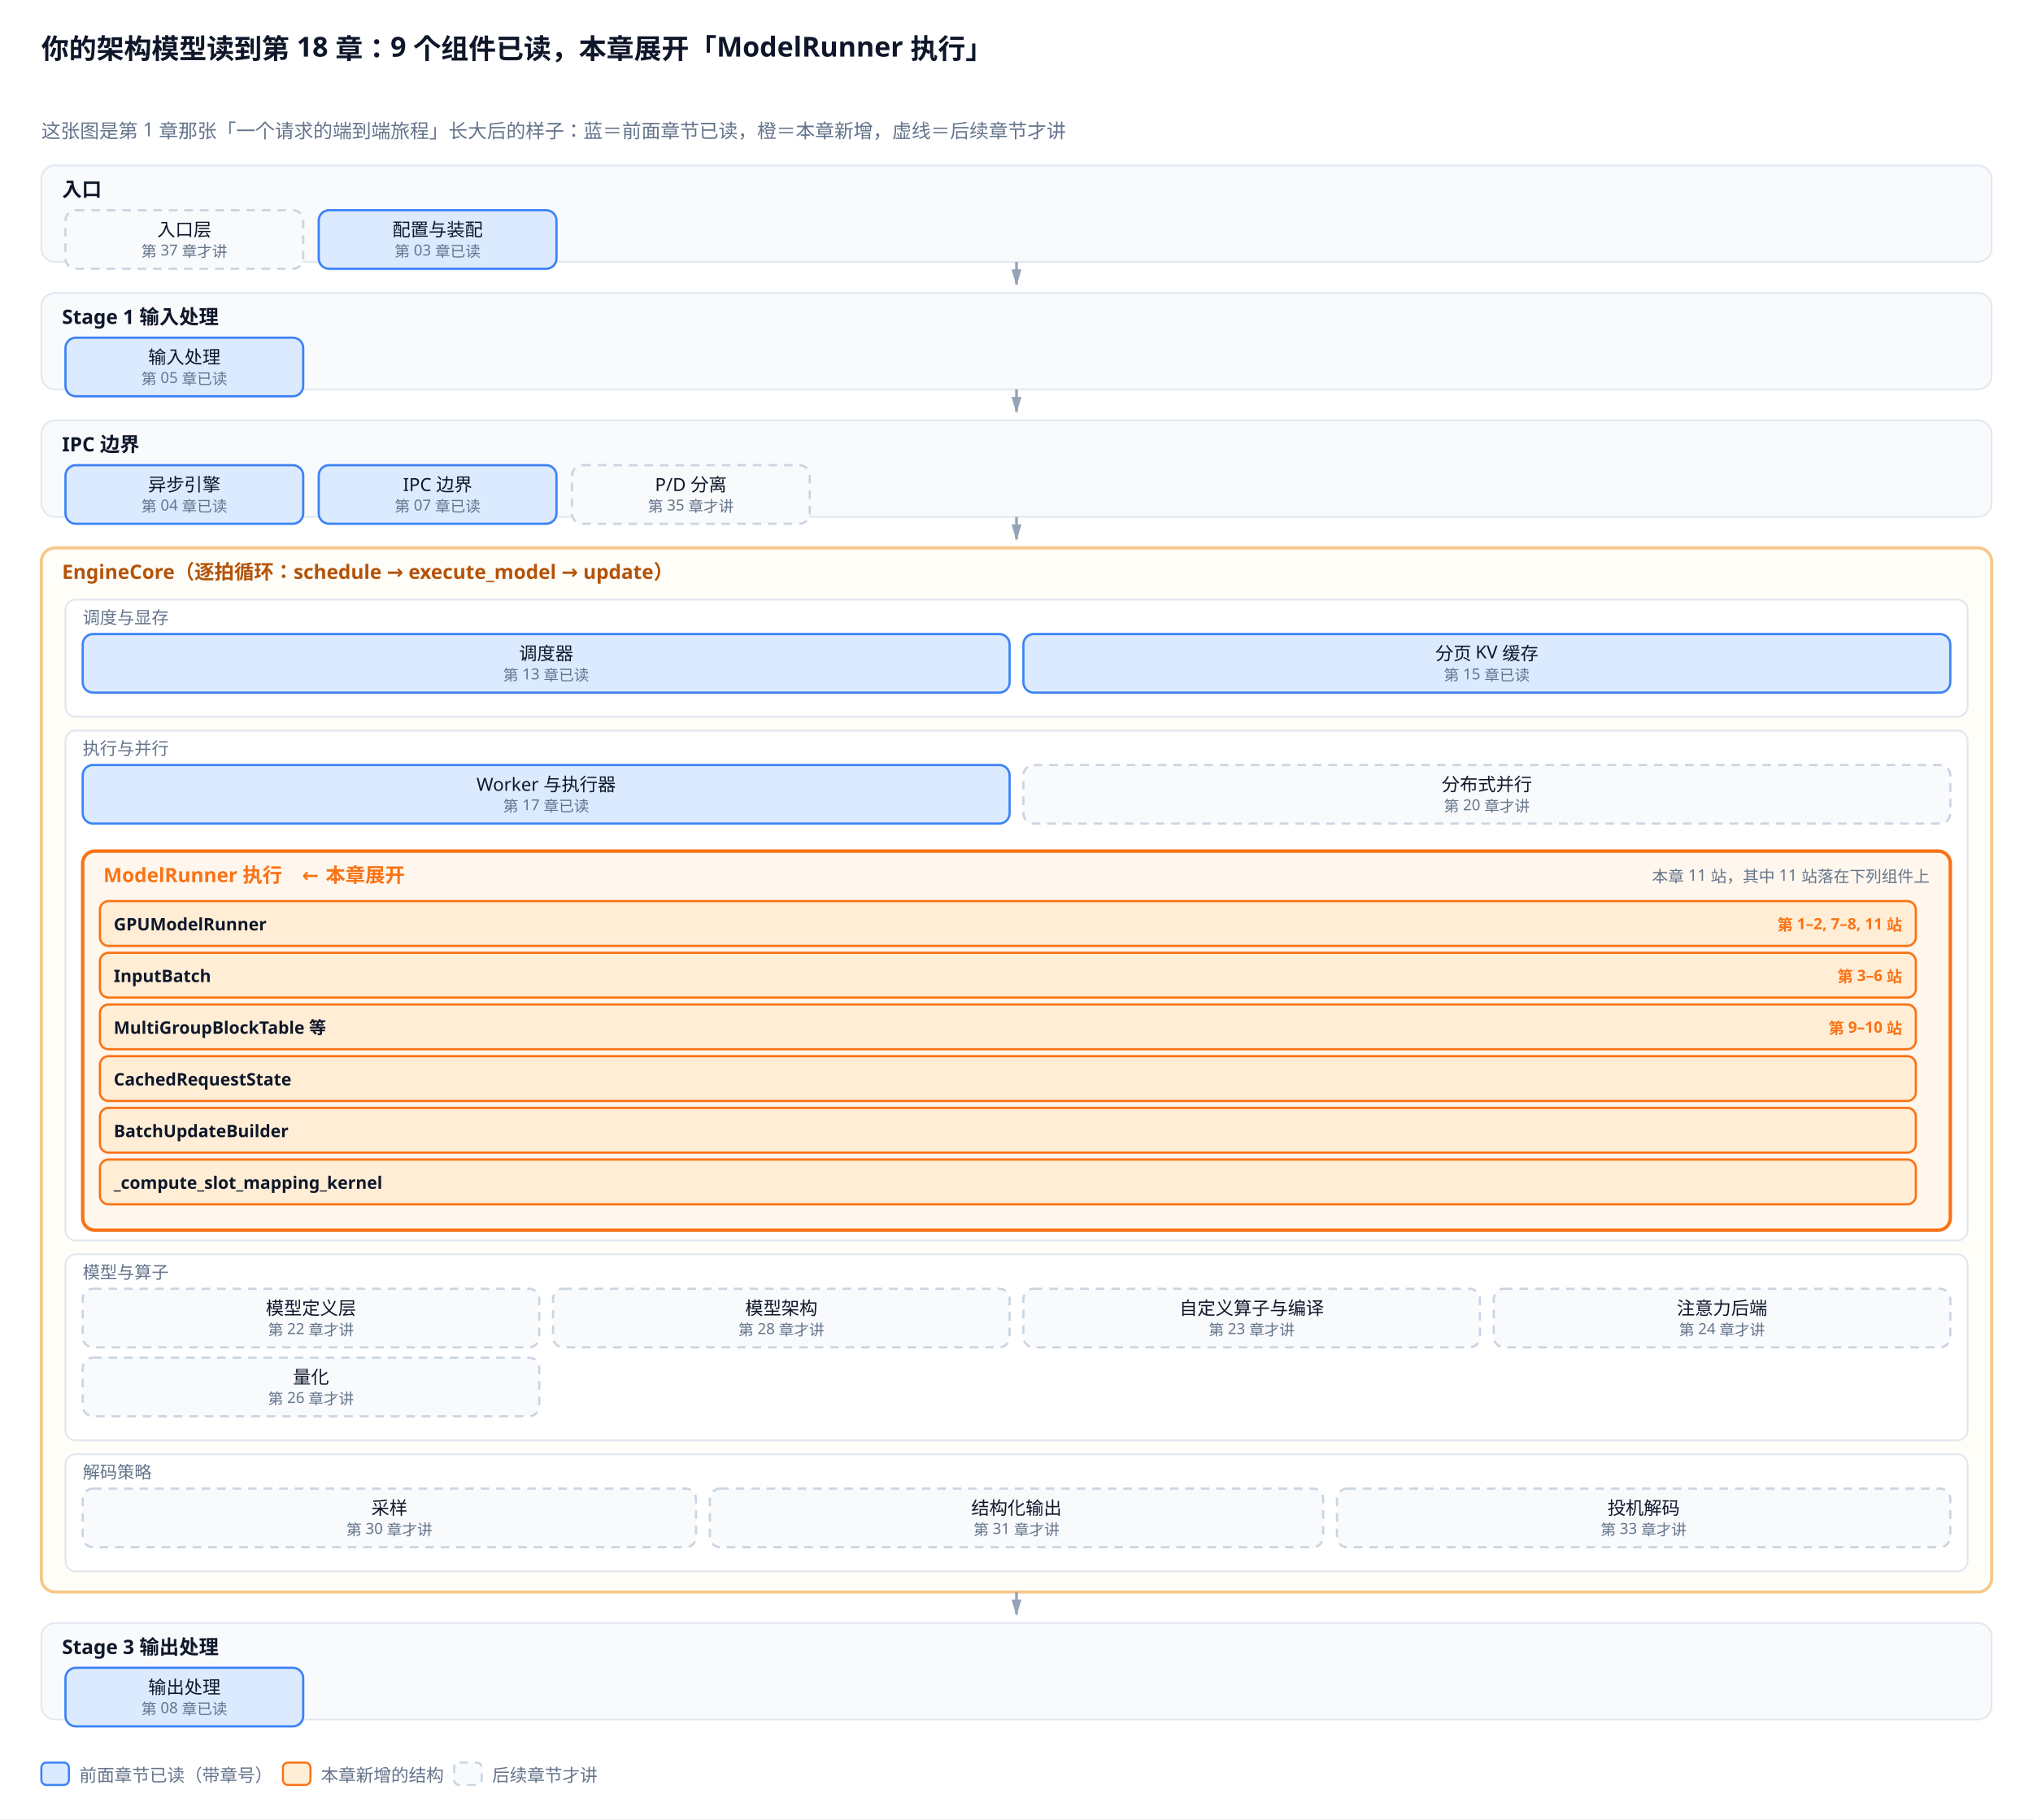
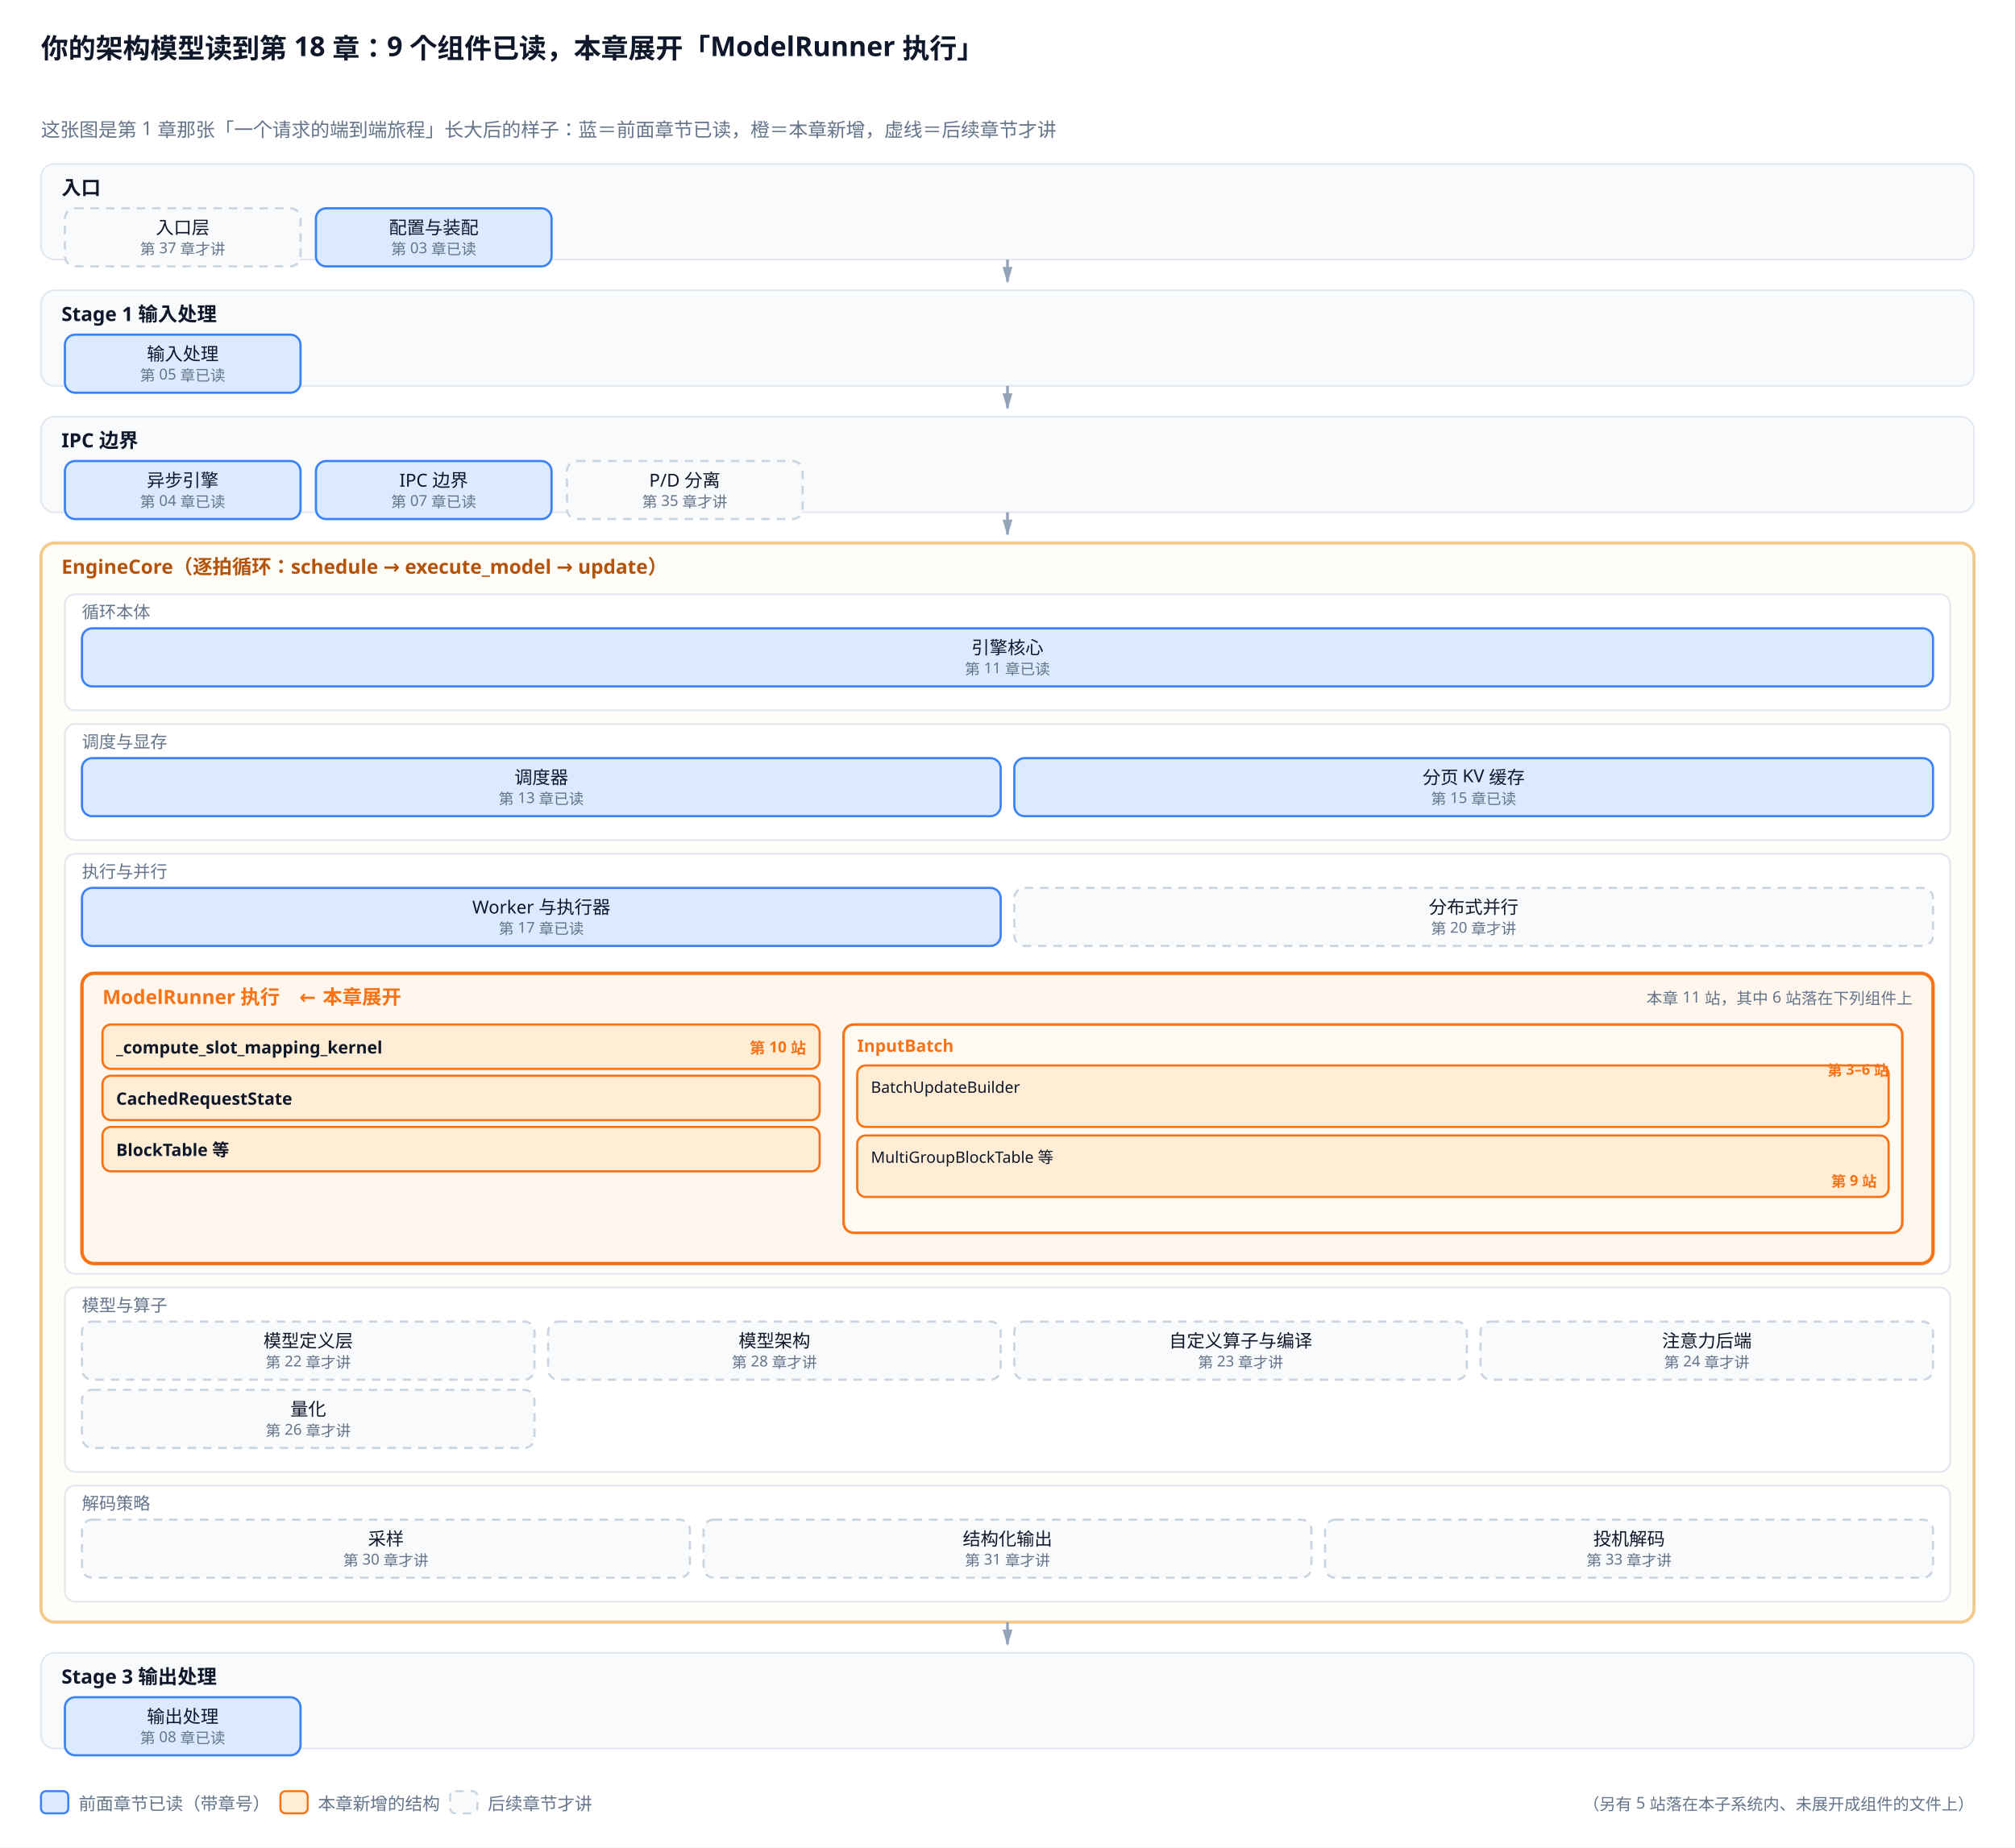
- <svg xmlns="http://www.w3.org/2000/svg" viewBox="0 0 1180 1056">
+ <svg xmlns="http://www.w3.org/2000/svg" viewBox="0 0 1180 1082">
  <defs>
    <marker id="a" viewBox="0 0 10 6" refX="9" refY="3" markerWidth="6" markerHeight="4" orient="auto">
      <path d="M0,0 L10,3 L0,6 Z" fill="#94a3b8" />
    </marker>
    <marker id="a2" viewBox="0 0 10 6" refX="9" refY="3" markerWidth="6" markerHeight="4" orient="auto">
      <path d="M0,0 L10,3 L0,6 Z" fill="#f97316" />
    </marker>
  </defs>
-   <rect width="1180" height="1056" fill="white" />
+   <rect width="1180" height="1082" fill="white" />
  <text x="24" y="34" font-family="sans-serif" font-size="16" fill="#0f172a" font-weight="bold">你的架构模型读到第 18 章：9 个组件已读，本章展开「ModelRunner 执行」</text>
  <text x="24.0" y="80.0" font-family="sans-serif" font-size="11.2" fill="#64748b" text-anchor="start">这张图是第 1 章那张「一个请求的端到端旅程」长大后的样子：蓝＝前面章节已读，橙＝本章新增，虚线＝后续章节才讲</text>
  <rect x="24.0" y="96.0" width="1132.0" height="56.0" rx="8" fill="#f8fafc" stroke="#e2e8f0" stroke-width="1.0" />
  <text x="36.0" y="114.0" font-family="sans-serif" font-size="11.5" fill="#0f172a" text-anchor="start" font-weight="bold">入口</text>
  <rect x="38.0" y="122.0" width="138.0" height="34.0" rx="6" fill="#f8fafc" stroke="#cbd5e1" stroke-width="1.3" stroke-dasharray="5,4" />
  <text x="107.0" y="137.0" font-family="sans-serif" font-size="10.5" fill="#0f172a" text-anchor="middle">入口层</text>
  <text x="107.0" y="149.0" font-family="sans-serif" font-size="8.8" fill="#64748b" text-anchor="middle">第 37 章才讲</text>
  <rect x="185.0" y="122.0" width="138.0" height="34.0" rx="6" fill="#dbeafe" stroke="#3b82f6" stroke-width="1.3" />
  <text x="254.0" y="137.0" font-family="sans-serif" font-size="10.5" fill="#0f172a" text-anchor="middle">配置与装配</text>
  <text x="254.0" y="149.0" font-family="sans-serif" font-size="8.8" fill="#64748b" text-anchor="middle">第 03 章已读</text>
  <path d="M590.0,152.0 L590.0,165.0" stroke="#94a3b8" stroke-width="1.6" marker-end="url(#a)" />
  <rect x="24.0" y="170.0" width="1132.0" height="56.0" rx="8" fill="#f8fafc" stroke="#e2e8f0" stroke-width="1.0" />
  <text x="36.0" y="188.0" font-family="sans-serif" font-size="11.5" fill="#0f172a" text-anchor="start" font-weight="bold">Stage 1 输入处理</text>
  <rect x="38.0" y="196.0" width="138.0" height="34.0" rx="6" fill="#dbeafe" stroke="#3b82f6" stroke-width="1.3" />
  <text x="107.0" y="211.0" font-family="sans-serif" font-size="10.5" fill="#0f172a" text-anchor="middle">输入处理</text>
  <text x="107.0" y="223.0" font-family="sans-serif" font-size="8.8" fill="#64748b" text-anchor="middle">第 05 章已读</text>
  <path d="M590.0,226.0 L590.0,239.0" stroke="#94a3b8" stroke-width="1.6" marker-end="url(#a)" />
  <rect x="24.0" y="244.0" width="1132.0" height="56.0" rx="8" fill="#f8fafc" stroke="#e2e8f0" stroke-width="1.0" />
  <text x="36.0" y="262.0" font-family="sans-serif" font-size="11.5" fill="#0f172a" text-anchor="start" font-weight="bold">IPC 边界</text>
  <rect x="38.0" y="270.0" width="138.0" height="34.0" rx="6" fill="#dbeafe" stroke="#3b82f6" stroke-width="1.3" />
  <text x="107.0" y="285.0" font-family="sans-serif" font-size="10.5" fill="#0f172a" text-anchor="middle">异步引擎</text>
  <text x="107.0" y="297.0" font-family="sans-serif" font-size="8.8" fill="#64748b" text-anchor="middle">第 04 章已读</text>
  <rect x="185.0" y="270.0" width="138.0" height="34.0" rx="6" fill="#dbeafe" stroke="#3b82f6" stroke-width="1.3" />
  <text x="254.0" y="285.0" font-family="sans-serif" font-size="10.5" fill="#0f172a" text-anchor="middle">IPC 边界</text>
  <text x="254.0" y="297.0" font-family="sans-serif" font-size="8.8" fill="#64748b" text-anchor="middle">第 07 章已读</text>
  <rect x="332.0" y="270.0" width="138.0" height="34.0" rx="6" fill="#f8fafc" stroke="#cbd5e1" stroke-width="1.3" stroke-dasharray="5,4" />
  <text x="401.0" y="285.0" font-family="sans-serif" font-size="10.5" fill="#0f172a" text-anchor="middle">P/D 分离</text>
  <text x="401.0" y="297.0" font-family="sans-serif" font-size="8.8" fill="#64748b" text-anchor="middle">第 35 章才讲</text>
  <path d="M590.0,300.0 L590.0,313.0" stroke="#94a3b8" stroke-width="1.6" marker-end="url(#a)" />
-   <rect x="24.0" y="318.0" width="1132.0" height="606.0" rx="8" fill="#fffdf7" stroke="#f5c98a" stroke-width="1.8" />
+   <rect x="24.0" y="318.0" width="1132.0" height="632.0" rx="8" fill="#fffdf7" stroke="#f5c98a" stroke-width="1.8" />
  <text x="36.0" y="336.0" font-family="sans-serif" font-size="11.5" fill="#b45309" text-anchor="start" font-weight="bold">EngineCore（逐拍循环：schedule → execute_model → update）</text>
  <rect x="38.0" y="348.0" width="1104.0" height="68.0" rx="6" fill="#ffffff" stroke="#e2e8f0" stroke-width="1.1" />
-   <text x="48.0" y="362.0" font-family="sans-serif" font-size="10" fill="#64748b" text-anchor="start">调度与显存</text>
-   <rect x="48.0" y="368.0" width="538.0" height="34.0" rx="6" fill="#dbeafe" stroke="#3b82f6" stroke-width="1.3" />
-   <text x="317.0" y="383.0" font-family="sans-serif" font-size="10.5" fill="#0f172a" text-anchor="middle">调度器</text>
-   <text x="317.0" y="395.0" font-family="sans-serif" font-size="8.8" fill="#64748b" text-anchor="middle">第 13 章已读</text>
-   <rect x="594.0" y="368.0" width="538.0" height="34.0" rx="6" fill="#dbeafe" stroke="#3b82f6" stroke-width="1.3" />
-   <text x="863.0" y="383.0" font-family="sans-serif" font-size="10.5" fill="#0f172a" text-anchor="middle">分页 KV 缓存</text>
-   <text x="863.0" y="395.0" font-family="sans-serif" font-size="8.8" fill="#64748b" text-anchor="middle">第 15 章已读</text>
-   <rect x="38.0" y="424.0" width="1104.0" height="296.0" rx="6" fill="#ffffff" stroke="#e2e8f0" stroke-width="1.1" />
-   <text x="48.0" y="438.0" font-family="sans-serif" font-size="10" fill="#64748b" text-anchor="start">执行与并行</text>
+   <text x="48.0" y="362.0" font-family="sans-serif" font-size="10" fill="#64748b" text-anchor="start">循环本体</text>
+   <rect x="48.0" y="368.0" width="1084.0" height="34.0" rx="6" fill="#dbeafe" stroke="#3b82f6" stroke-width="1.3" />
+   <text x="590.0" y="383.0" font-family="sans-serif" font-size="10.5" fill="#0f172a" text-anchor="middle">引擎核心</text>
+   <text x="590.0" y="395.0" font-family="sans-serif" font-size="8.8" fill="#64748b" text-anchor="middle">第 11 章已读</text>
+   <rect x="38.0" y="424.0" width="1104.0" height="68.0" rx="6" fill="#ffffff" stroke="#e2e8f0" stroke-width="1.1" />
+   <text x="48.0" y="438.0" font-family="sans-serif" font-size="10" fill="#64748b" text-anchor="start">调度与显存</text>
  <rect x="48.0" y="444.0" width="538.0" height="34.0" rx="6" fill="#dbeafe" stroke="#3b82f6" stroke-width="1.3" />
-   <text x="317.0" y="459.0" font-family="sans-serif" font-size="10.5" fill="#0f172a" text-anchor="middle">Worker 与执行器</text>
-   <text x="317.0" y="471.0" font-family="sans-serif" font-size="8.8" fill="#64748b" text-anchor="middle">第 17 章已读</text>
-   <rect x="594.0" y="444.0" width="538.0" height="34.0" rx="6" fill="#f8fafc" stroke="#cbd5e1" stroke-width="1.3" stroke-dasharray="5,4" />
-   <text x="863.0" y="459.0" font-family="sans-serif" font-size="10.5" fill="#0f172a" text-anchor="middle">分布式并行</text>
-   <text x="863.0" y="471.0" font-family="sans-serif" font-size="8.8" fill="#64748b" text-anchor="middle">第 20 章才讲</text>
-   <rect x="48.0" y="494.0" width="1084.0" height="220.0" rx="7" fill="#fff7ed" stroke="#f97316" stroke-width="2.0" />
-   <text x="60.0" y="512.0" font-family="sans-serif" font-size="11.5" fill="#f97316" text-anchor="start" font-weight="bold">ModelRunner 执行　← 本章展开</text>
-   <text x="1120.0" y="512.0" font-family="sans-serif" font-size="9.3" fill="#64748b" text-anchor="end">本章 11 站，其中 11 站落在下列组件上</text>
-   <rect x="58.0" y="523.0" width="1054.0" height="26.0" rx="5" fill="#ffedd5" stroke="#f97316" stroke-width="1.3" />
-   <text x="66.0" y="540.0" font-family="sans-serif" font-size="10" fill="#0f172a" text-anchor="start" font-weight="bold">GPUModelRunner</text>
-   <text x="1104.0" y="540.0" font-family="sans-serif" font-size="9" fill="#f97316" text-anchor="end" font-weight="bold">第 1–2, 7–8, 11 站</text>
-   <rect x="58.0" y="553.0" width="1054.0" height="26.0" rx="5" fill="#ffedd5" stroke="#f97316" stroke-width="1.3" />
-   <text x="66.0" y="570.0" font-family="sans-serif" font-size="10" fill="#0f172a" text-anchor="start" font-weight="bold">InputBatch</text>
-   <text x="1104.0" y="570.0" font-family="sans-serif" font-size="9" fill="#f97316" text-anchor="end" font-weight="bold">第 3–6 站</text>
-   <rect x="58.0" y="583.0" width="1054.0" height="26.0" rx="5" fill="#ffedd5" stroke="#f97316" stroke-width="1.3" />
-   <text x="66.0" y="600.0" font-family="sans-serif" font-size="10" fill="#0f172a" text-anchor="start" font-weight="bold">MultiGroupBlockTable 等</text>
-   <text x="1104.0" y="600.0" font-family="sans-serif" font-size="9" fill="#f97316" text-anchor="end" font-weight="bold">第 9–10 站</text>
-   <rect x="58.0" y="613.0" width="1054.0" height="26.0" rx="5" fill="#ffedd5" stroke="#f97316" stroke-width="1.3" />
-   <text x="66.0" y="630.0" font-family="sans-serif" font-size="10" fill="#0f172a" text-anchor="start" font-weight="bold">CachedRequestState</text>
-   <rect x="58.0" y="643.0" width="1054.0" height="26.0" rx="5" fill="#ffedd5" stroke="#f97316" stroke-width="1.3" />
-   <text x="66.0" y="660.0" font-family="sans-serif" font-size="10" fill="#0f172a" text-anchor="start" font-weight="bold">BatchUpdateBuilder</text>
-   <rect x="58.0" y="673.0" width="1054.0" height="26.0" rx="5" fill="#ffedd5" stroke="#f97316" stroke-width="1.3" />
-   <text x="66.0" y="690.0" font-family="sans-serif" font-size="10" fill="#0f172a" text-anchor="start" font-weight="bold">_compute_slot_mapping_kernel</text>
-   <rect x="38.0" y="728.0" width="1104.0" height="108.0" rx="6" fill="#ffffff" stroke="#e2e8f0" stroke-width="1.1" />
-   <text x="48.0" y="742.0" font-family="sans-serif" font-size="10" fill="#64748b" text-anchor="start">模型与算子</text>
-   <rect x="48.0" y="748.0" width="265.0" height="34.0" rx="6" fill="#f8fafc" stroke="#cbd5e1" stroke-width="1.3" stroke-dasharray="5,4" />
-   <text x="180.5" y="763.0" font-family="sans-serif" font-size="10.5" fill="#0f172a" text-anchor="middle">模型定义层</text>
-   <text x="180.5" y="775.0" font-family="sans-serif" font-size="8.8" fill="#64748b" text-anchor="middle">第 22 章才讲</text>
-   <rect x="321.0" y="748.0" width="265.0" height="34.0" rx="6" fill="#f8fafc" stroke="#cbd5e1" stroke-width="1.3" stroke-dasharray="5,4" />
-   <text x="453.5" y="763.0" font-family="sans-serif" font-size="10.5" fill="#0f172a" text-anchor="middle">模型架构</text>
-   <text x="453.5" y="775.0" font-family="sans-serif" font-size="8.8" fill="#64748b" text-anchor="middle">第 28 章才讲</text>
-   <rect x="594.0" y="748.0" width="265.0" height="34.0" rx="6" fill="#f8fafc" stroke="#cbd5e1" stroke-width="1.3" stroke-dasharray="5,4" />
-   <text x="726.5" y="763.0" font-family="sans-serif" font-size="10.5" fill="#0f172a" text-anchor="middle">自定义算子与编译</text>
-   <text x="726.5" y="775.0" font-family="sans-serif" font-size="8.8" fill="#64748b" text-anchor="middle">第 23 章才讲</text>
-   <rect x="867.0" y="748.0" width="265.0" height="34.0" rx="6" fill="#f8fafc" stroke="#cbd5e1" stroke-width="1.3" stroke-dasharray="5,4" />
-   <text x="999.5" y="763.0" font-family="sans-serif" font-size="10.5" fill="#0f172a" text-anchor="middle">注意力后端</text>
-   <text x="999.5" y="775.0" font-family="sans-serif" font-size="8.8" fill="#64748b" text-anchor="middle">第 24 章才讲</text>
-   <rect x="48.0" y="788.0" width="265.0" height="34.0" rx="6" fill="#f8fafc" stroke="#cbd5e1" stroke-width="1.3" stroke-dasharray="5,4" />
-   <text x="180.5" y="803.0" font-family="sans-serif" font-size="10.5" fill="#0f172a" text-anchor="middle">量化</text>
-   <text x="180.5" y="815.0" font-family="sans-serif" font-size="8.8" fill="#64748b" text-anchor="middle">第 26 章才讲</text>
-   <rect x="38.0" y="844.0" width="1104.0" height="68.0" rx="6" fill="#ffffff" stroke="#e2e8f0" stroke-width="1.1" />
-   <text x="48.0" y="858.0" font-family="sans-serif" font-size="10" fill="#64748b" text-anchor="start">解码策略</text>
-   <rect x="48.0" y="864.0" width="356.0" height="34.0" rx="6" fill="#f8fafc" stroke="#cbd5e1" stroke-width="1.3" stroke-dasharray="5,4" />
-   <text x="226.0" y="879.0" font-family="sans-serif" font-size="10.5" fill="#0f172a" text-anchor="middle">采样</text>
-   <text x="226.0" y="891.0" font-family="sans-serif" font-size="8.8" fill="#64748b" text-anchor="middle">第 30 章才讲</text>
-   <rect x="412.0" y="864.0" width="356.0" height="34.0" rx="6" fill="#f8fafc" stroke="#cbd5e1" stroke-width="1.3" stroke-dasharray="5,4" />
-   <text x="590.0" y="879.0" font-family="sans-serif" font-size="10.5" fill="#0f172a" text-anchor="middle">结构化输出</text>
-   <text x="590.0" y="891.0" font-family="sans-serif" font-size="8.8" fill="#64748b" text-anchor="middle">第 31 章才讲</text>
-   <rect x="776.0" y="864.0" width="356.0" height="34.0" rx="6" fill="#f8fafc" stroke="#cbd5e1" stroke-width="1.3" stroke-dasharray="5,4" />
-   <text x="954.0" y="879.0" font-family="sans-serif" font-size="10.5" fill="#0f172a" text-anchor="middle">投机解码</text>
-   <text x="954.0" y="891.0" font-family="sans-serif" font-size="8.8" fill="#64748b" text-anchor="middle">第 33 章才讲</text>
-   <path d="M590.0,924.0 L590.0,937.0" stroke="#94a3b8" stroke-width="1.6" marker-end="url(#a)" />
-   <rect x="24.0" y="942.0" width="1132.0" height="56.0" rx="8" fill="#f8fafc" stroke="#e2e8f0" stroke-width="1.0" />
-   <text x="36.0" y="960.0" font-family="sans-serif" font-size="11.5" fill="#0f172a" text-anchor="start" font-weight="bold">Stage 3 输出处理</text>
-   <rect x="38.0" y="968.0" width="138.0" height="34.0" rx="6" fill="#dbeafe" stroke="#3b82f6" stroke-width="1.3" />
-   <text x="107.0" y="983.0" font-family="sans-serif" font-size="10.5" fill="#0f172a" text-anchor="middle">输出处理</text>
-   <text x="107.0" y="995.0" font-family="sans-serif" font-size="8.8" fill="#64748b" text-anchor="middle">第 08 章已读</text>
-   <rect x="24.0" y="1023.0" width="16.0" height="13.0" rx="3" fill="#dbeafe" stroke="#3b82f6" stroke-width="1.2" />
-   <text x="46.0" y="1034.0" font-family="sans-serif" font-size="10.2" fill="#64748b" text-anchor="start">前面章节已读（带章号）</text>
-   <rect x="164.2" y="1023.0" width="16.0" height="13.0" rx="3" fill="#ffedd5" stroke="#f97316" stroke-width="1.2" />
-   <text x="186.2" y="1034.0" font-family="sans-serif" font-size="10.2" fill="#64748b" text-anchor="start">本章新增的结构</text>
-   <rect x="263.6" y="1023.0" width="16.0" height="13.0" rx="3" fill="#f8fafc" stroke="#cbd5e1" stroke-width="1.2" stroke-dasharray="5,4" />
-   <text x="285.6" y="1034.0" font-family="sans-serif" font-size="10.2" fill="#64748b" text-anchor="start">后续章节才讲</text>
+   <text x="317.0" y="459.0" font-family="sans-serif" font-size="10.5" fill="#0f172a" text-anchor="middle">调度器</text>
+   <text x="317.0" y="471.0" font-family="sans-serif" font-size="8.8" fill="#64748b" text-anchor="middle">第 13 章已读</text>
+   <rect x="594.0" y="444.0" width="538.0" height="34.0" rx="6" fill="#dbeafe" stroke="#3b82f6" stroke-width="1.3" />
+   <text x="863.0" y="459.0" font-family="sans-serif" font-size="10.5" fill="#0f172a" text-anchor="middle">分页 KV 缓存</text>
+   <text x="863.0" y="471.0" font-family="sans-serif" font-size="8.8" fill="#64748b" text-anchor="middle">第 15 章已读</text>
+   <rect x="38.0" y="500.0" width="1104.0" height="246.0" rx="6" fill="#ffffff" stroke="#e2e8f0" stroke-width="1.1" />
+   <text x="48.0" y="514.0" font-family="sans-serif" font-size="10" fill="#64748b" text-anchor="start">执行与并行</text>
+   <rect x="48.0" y="520.0" width="538.0" height="34.0" rx="6" fill="#dbeafe" stroke="#3b82f6" stroke-width="1.3" />
+   <text x="317.0" y="535.0" font-family="sans-serif" font-size="10.5" fill="#0f172a" text-anchor="middle">Worker 与执行器</text>
+   <text x="317.0" y="547.0" font-family="sans-serif" font-size="8.8" fill="#64748b" text-anchor="middle">第 17 章已读</text>
+   <rect x="594.0" y="520.0" width="538.0" height="34.0" rx="6" fill="#f8fafc" stroke="#cbd5e1" stroke-width="1.3" stroke-dasharray="5,4" />
+   <text x="863.0" y="535.0" font-family="sans-serif" font-size="10.5" fill="#0f172a" text-anchor="middle">分布式并行</text>
+   <text x="863.0" y="547.0" font-family="sans-serif" font-size="8.8" fill="#64748b" text-anchor="middle">第 20 章才讲</text>
+   <rect x="48.0" y="570.0" width="1084.0" height="170.0" rx="7" fill="#fff7ed" stroke="#f97316" stroke-width="2.0" />
+   <text x="60.0" y="588.0" font-family="sans-serif" font-size="11.5" fill="#f97316" text-anchor="start" font-weight="bold">ModelRunner 执行　← 本章展开</text>
+   <text x="1120.0" y="588.0" font-family="sans-serif" font-size="9.3" fill="#64748b" text-anchor="end">本章 11 站，其中 6 站落在下列组件上</text>
+   <rect x="60.0" y="600.0" width="420.0" height="26.0" rx="5" fill="#ffedd5" stroke="#f97316" stroke-width="1.3" />
+   <text x="68.0" y="617.0" font-family="sans-serif" font-size="10" fill="#0f172a" text-anchor="start" font-weight="bold">_compute_slot_mapping_kernel</text>
+   <text x="472.0" y="617.0" font-family="sans-serif" font-size="9" fill="#f97316" text-anchor="end" font-weight="bold">第 10 站</text>
+   <rect x="60.0" y="630.0" width="420.0" height="26.0" rx="5" fill="#ffedd5" stroke="#f97316" stroke-width="1.3" />
+   <text x="68.0" y="647.0" font-family="sans-serif" font-size="10" fill="#0f172a" text-anchor="start" font-weight="bold">CachedRequestState</text>
+   <rect x="60.0" y="660.0" width="420.0" height="26.0" rx="5" fill="#ffedd5" stroke="#f97316" stroke-width="1.3" />
+   <text x="68.0" y="677.0" font-family="sans-serif" font-size="10" fill="#0f172a" text-anchor="start" font-weight="bold">BlockTable 等</text>
+   <rect x="494.0" y="600.0" width="620.0" height="122.0" rx="6" fill="#fffaf3" stroke="#f97316" stroke-width="1.5" />
+   <text x="502.0" y="616.0" font-family="sans-serif" font-size="10" fill="#f97316" text-anchor="start" font-weight="bold">InputBatch</text>
+   <rect x="502.0" y="624.0" width="604.0" height="36.0" rx="5" fill="#ffedd5" stroke="#f97316" stroke-width="1.3" />
+   <text x="510.0" y="640.0" font-family="sans-serif" font-size="9.2" fill="#0f172a" text-anchor="start">BatchUpdateBuilder</text>
+   <rect x="502.0" y="665.0" width="604.0" height="36.0" rx="5" fill="#ffedd5" stroke="#f97316" stroke-width="1.3" />
+   <text x="510.0" y="681.0" font-family="sans-serif" font-size="9.2" fill="#0f172a" text-anchor="start">MultiGroupBlockTable 等</text>
+   <text x="1099.0" y="695.0" font-family="sans-serif" font-size="8.6" fill="#f97316" text-anchor="end" font-weight="bold">第 9 站</text>
+   <text x="1106.0" y="630.0" font-family="sans-serif" font-size="8.6" fill="#f97316" text-anchor="end" font-weight="bold">第 3–6 站</text>
+   <rect x="38.0" y="754.0" width="1104.0" height="108.0" rx="6" fill="#ffffff" stroke="#e2e8f0" stroke-width="1.1" />
+   <text x="48.0" y="768.0" font-family="sans-serif" font-size="10" fill="#64748b" text-anchor="start">模型与算子</text>
+   <rect x="48.0" y="774.0" width="265.0" height="34.0" rx="6" fill="#f8fafc" stroke="#cbd5e1" stroke-width="1.3" stroke-dasharray="5,4" />
+   <text x="180.5" y="789.0" font-family="sans-serif" font-size="10.5" fill="#0f172a" text-anchor="middle">模型定义层</text>
+   <text x="180.5" y="801.0" font-family="sans-serif" font-size="8.8" fill="#64748b" text-anchor="middle">第 22 章才讲</text>
+   <rect x="321.0" y="774.0" width="265.0" height="34.0" rx="6" fill="#f8fafc" stroke="#cbd5e1" stroke-width="1.3" stroke-dasharray="5,4" />
+   <text x="453.5" y="789.0" font-family="sans-serif" font-size="10.5" fill="#0f172a" text-anchor="middle">模型架构</text>
+   <text x="453.5" y="801.0" font-family="sans-serif" font-size="8.8" fill="#64748b" text-anchor="middle">第 28 章才讲</text>
+   <rect x="594.0" y="774.0" width="265.0" height="34.0" rx="6" fill="#f8fafc" stroke="#cbd5e1" stroke-width="1.3" stroke-dasharray="5,4" />
+   <text x="726.5" y="789.0" font-family="sans-serif" font-size="10.5" fill="#0f172a" text-anchor="middle">自定义算子与编译</text>
+   <text x="726.5" y="801.0" font-family="sans-serif" font-size="8.8" fill="#64748b" text-anchor="middle">第 23 章才讲</text>
+   <rect x="867.0" y="774.0" width="265.0" height="34.0" rx="6" fill="#f8fafc" stroke="#cbd5e1" stroke-width="1.3" stroke-dasharray="5,4" />
+   <text x="999.5" y="789.0" font-family="sans-serif" font-size="10.5" fill="#0f172a" text-anchor="middle">注意力后端</text>
+   <text x="999.5" y="801.0" font-family="sans-serif" font-size="8.8" fill="#64748b" text-anchor="middle">第 24 章才讲</text>
+   <rect x="48.0" y="814.0" width="265.0" height="34.0" rx="6" fill="#f8fafc" stroke="#cbd5e1" stroke-width="1.3" stroke-dasharray="5,4" />
+   <text x="180.5" y="829.0" font-family="sans-serif" font-size="10.5" fill="#0f172a" text-anchor="middle">量化</text>
+   <text x="180.5" y="841.0" font-family="sans-serif" font-size="8.8" fill="#64748b" text-anchor="middle">第 26 章才讲</text>
+   <rect x="38.0" y="870.0" width="1104.0" height="68.0" rx="6" fill="#ffffff" stroke="#e2e8f0" stroke-width="1.1" />
+   <text x="48.0" y="884.0" font-family="sans-serif" font-size="10" fill="#64748b" text-anchor="start">解码策略</text>
+   <rect x="48.0" y="890.0" width="356.0" height="34.0" rx="6" fill="#f8fafc" stroke="#cbd5e1" stroke-width="1.3" stroke-dasharray="5,4" />
+   <text x="226.0" y="905.0" font-family="sans-serif" font-size="10.5" fill="#0f172a" text-anchor="middle">采样</text>
+   <text x="226.0" y="917.0" font-family="sans-serif" font-size="8.8" fill="#64748b" text-anchor="middle">第 30 章才讲</text>
+   <rect x="412.0" y="890.0" width="356.0" height="34.0" rx="6" fill="#f8fafc" stroke="#cbd5e1" stroke-width="1.3" stroke-dasharray="5,4" />
+   <text x="590.0" y="905.0" font-family="sans-serif" font-size="10.5" fill="#0f172a" text-anchor="middle">结构化输出</text>
+   <text x="590.0" y="917.0" font-family="sans-serif" font-size="8.8" fill="#64748b" text-anchor="middle">第 31 章才讲</text>
+   <rect x="776.0" y="890.0" width="356.0" height="34.0" rx="6" fill="#f8fafc" stroke="#cbd5e1" stroke-width="1.3" stroke-dasharray="5,4" />
+   <text x="954.0" y="905.0" font-family="sans-serif" font-size="10.5" fill="#0f172a" text-anchor="middle">投机解码</text>
+   <text x="954.0" y="917.0" font-family="sans-serif" font-size="8.8" fill="#64748b" text-anchor="middle">第 33 章才讲</text>
+   <path d="M590.0,950.0 L590.0,963.0" stroke="#94a3b8" stroke-width="1.6" marker-end="url(#a)" />
+   <rect x="24.0" y="968.0" width="1132.0" height="56.0" rx="8" fill="#f8fafc" stroke="#e2e8f0" stroke-width="1.0" />
+   <text x="36.0" y="986.0" font-family="sans-serif" font-size="11.5" fill="#0f172a" text-anchor="start" font-weight="bold">Stage 3 输出处理</text>
+   <rect x="38.0" y="994.0" width="138.0" height="34.0" rx="6" fill="#dbeafe" stroke="#3b82f6" stroke-width="1.3" />
+   <text x="107.0" y="1009.0" font-family="sans-serif" font-size="10.5" fill="#0f172a" text-anchor="middle">输出处理</text>
+   <text x="107.0" y="1021.0" font-family="sans-serif" font-size="8.8" fill="#64748b" text-anchor="middle">第 08 章已读</text>
+   <rect x="24.0" y="1049.0" width="16.0" height="13.0" rx="3" fill="#dbeafe" stroke="#3b82f6" stroke-width="1.2" />
+   <text x="46.0" y="1060.0" font-family="sans-serif" font-size="10.2" fill="#64748b" text-anchor="start">前面章节已读（带章号）</text>
+   <rect x="164.2" y="1049.0" width="16.0" height="13.0" rx="3" fill="#ffedd5" stroke="#f97316" stroke-width="1.2" />
+   <text x="186.2" y="1060.0" font-family="sans-serif" font-size="10.2" fill="#64748b" text-anchor="start">本章新增的结构</text>
+   <rect x="263.6" y="1049.0" width="16.0" height="13.0" rx="3" fill="#f8fafc" stroke="#cbd5e1" stroke-width="1.2" stroke-dasharray="5,4" />
+   <text x="285.6" y="1060.0" font-family="sans-serif" font-size="10.2" fill="#64748b" text-anchor="start">后续章节才讲</text>
+   <text x="1156.0" y="1060.0" font-family="sans-serif" font-size="9.5" fill="#64748b" text-anchor="end">（另有 5 站落在本子系统内、未展开成组件的文件上）</text>
</svg>
